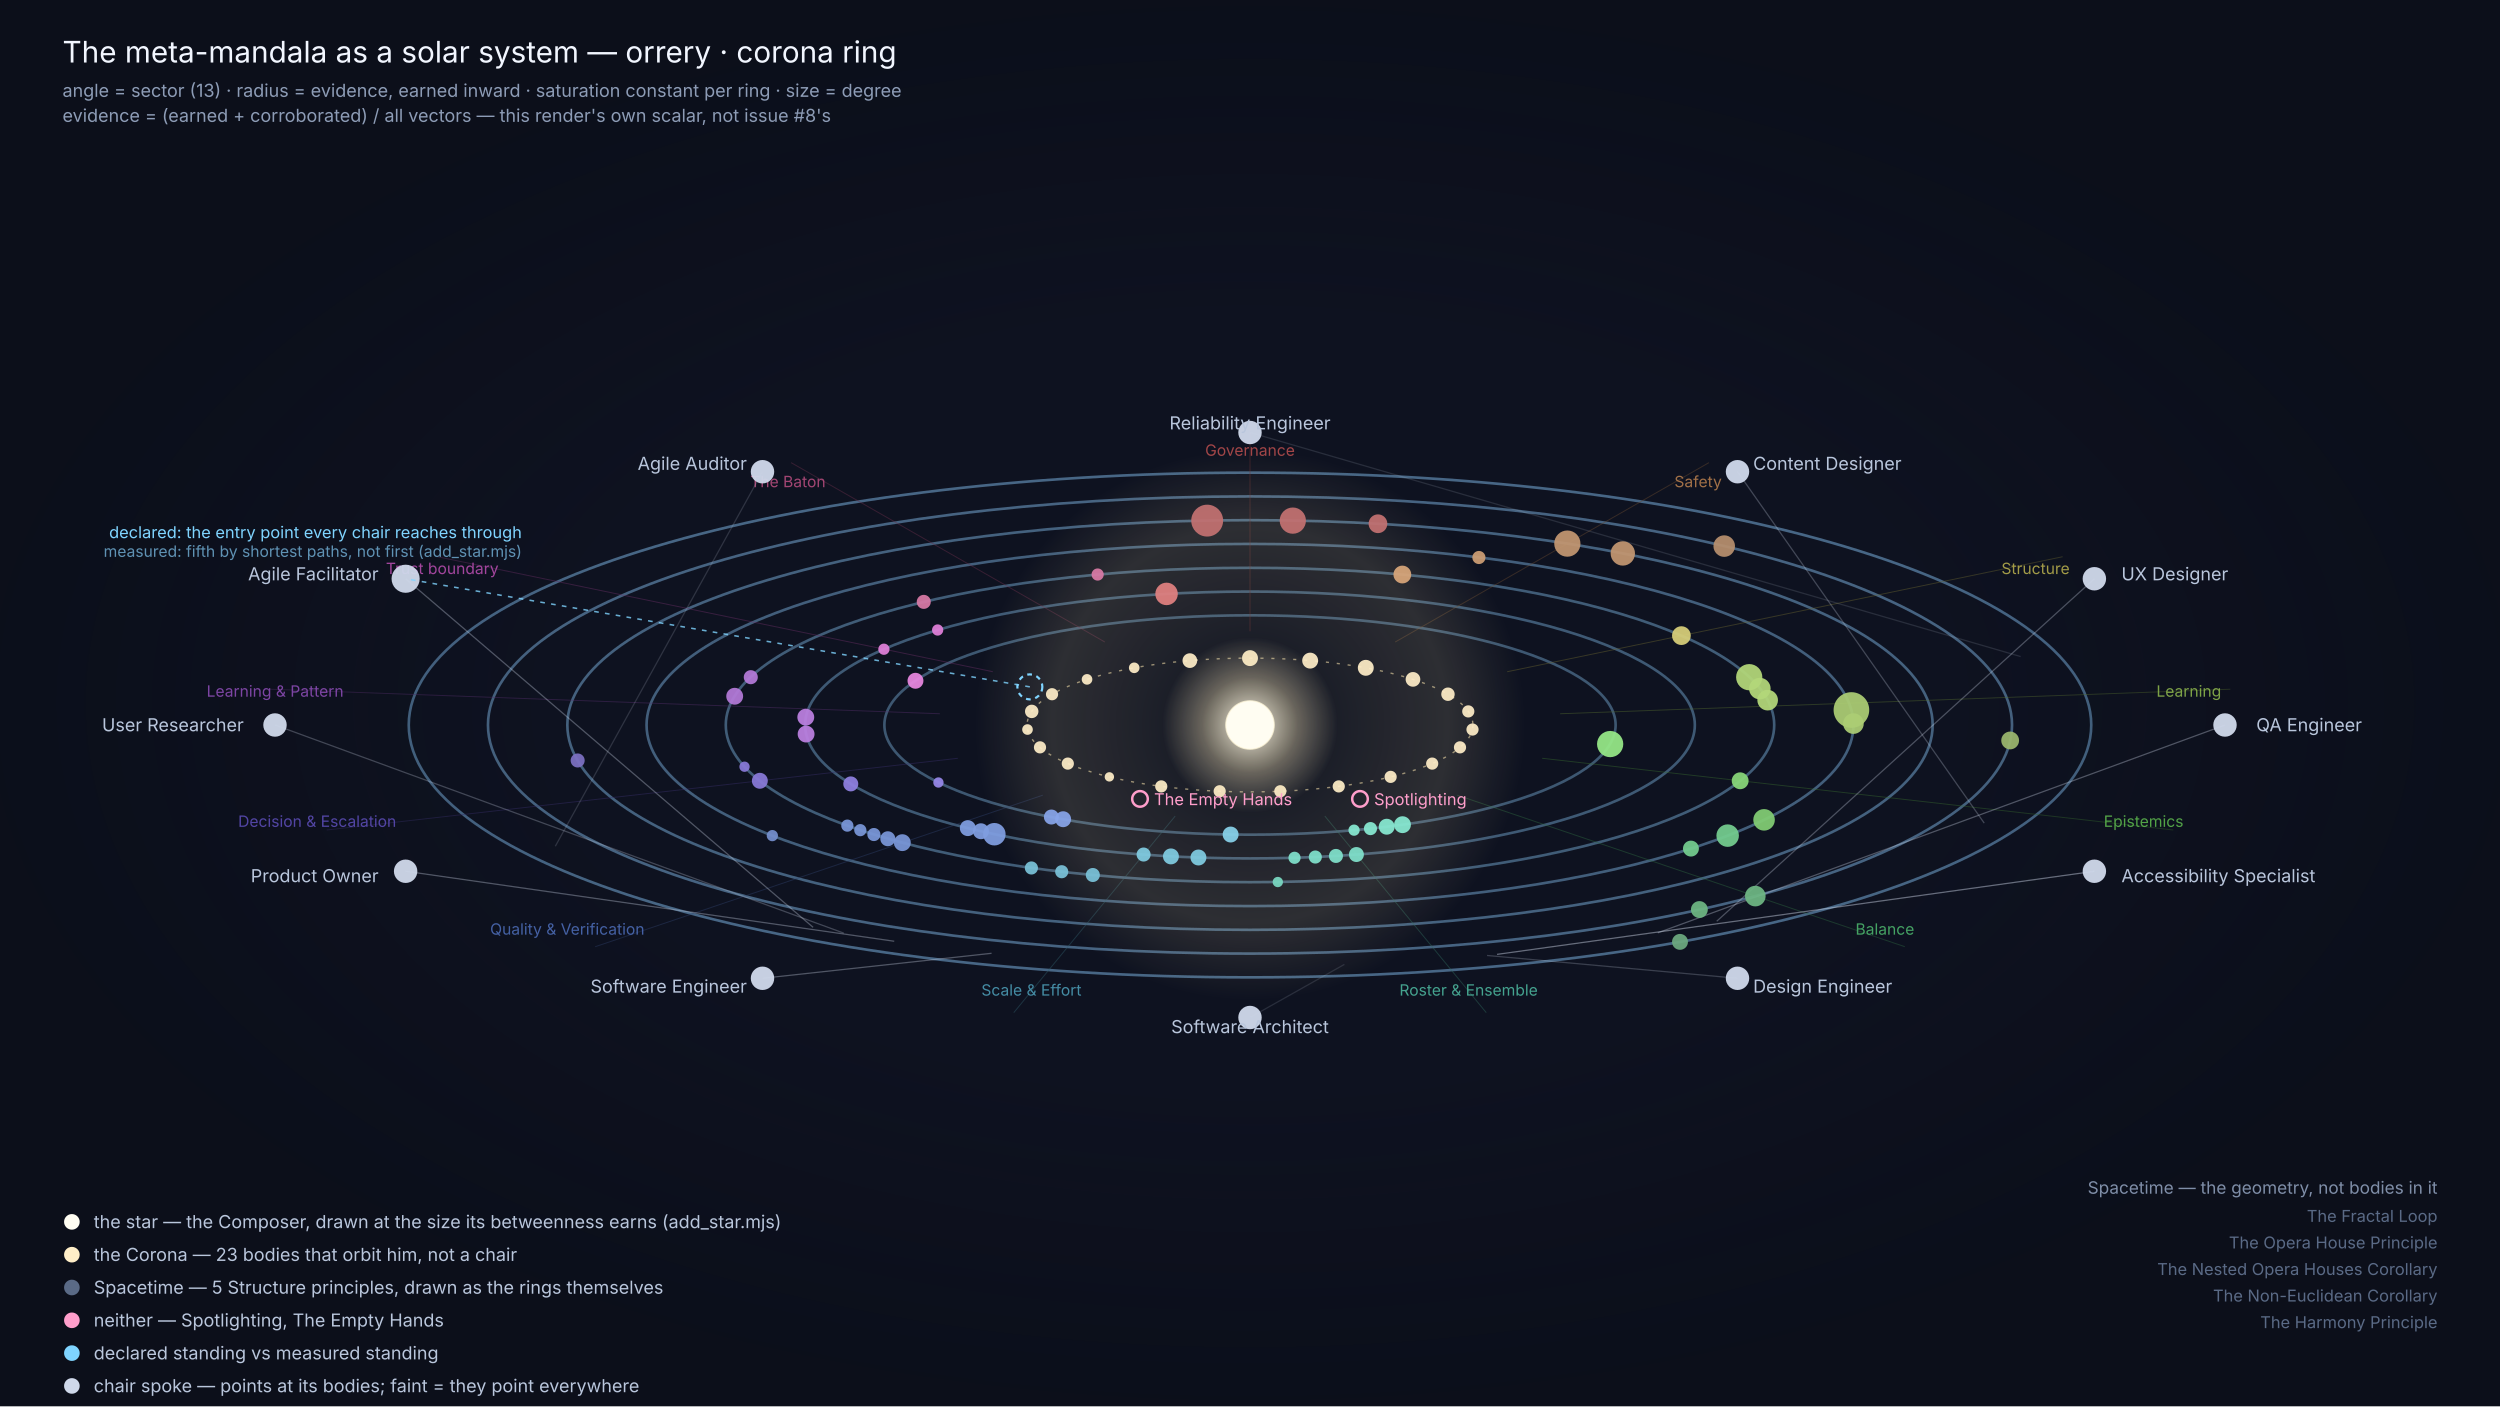
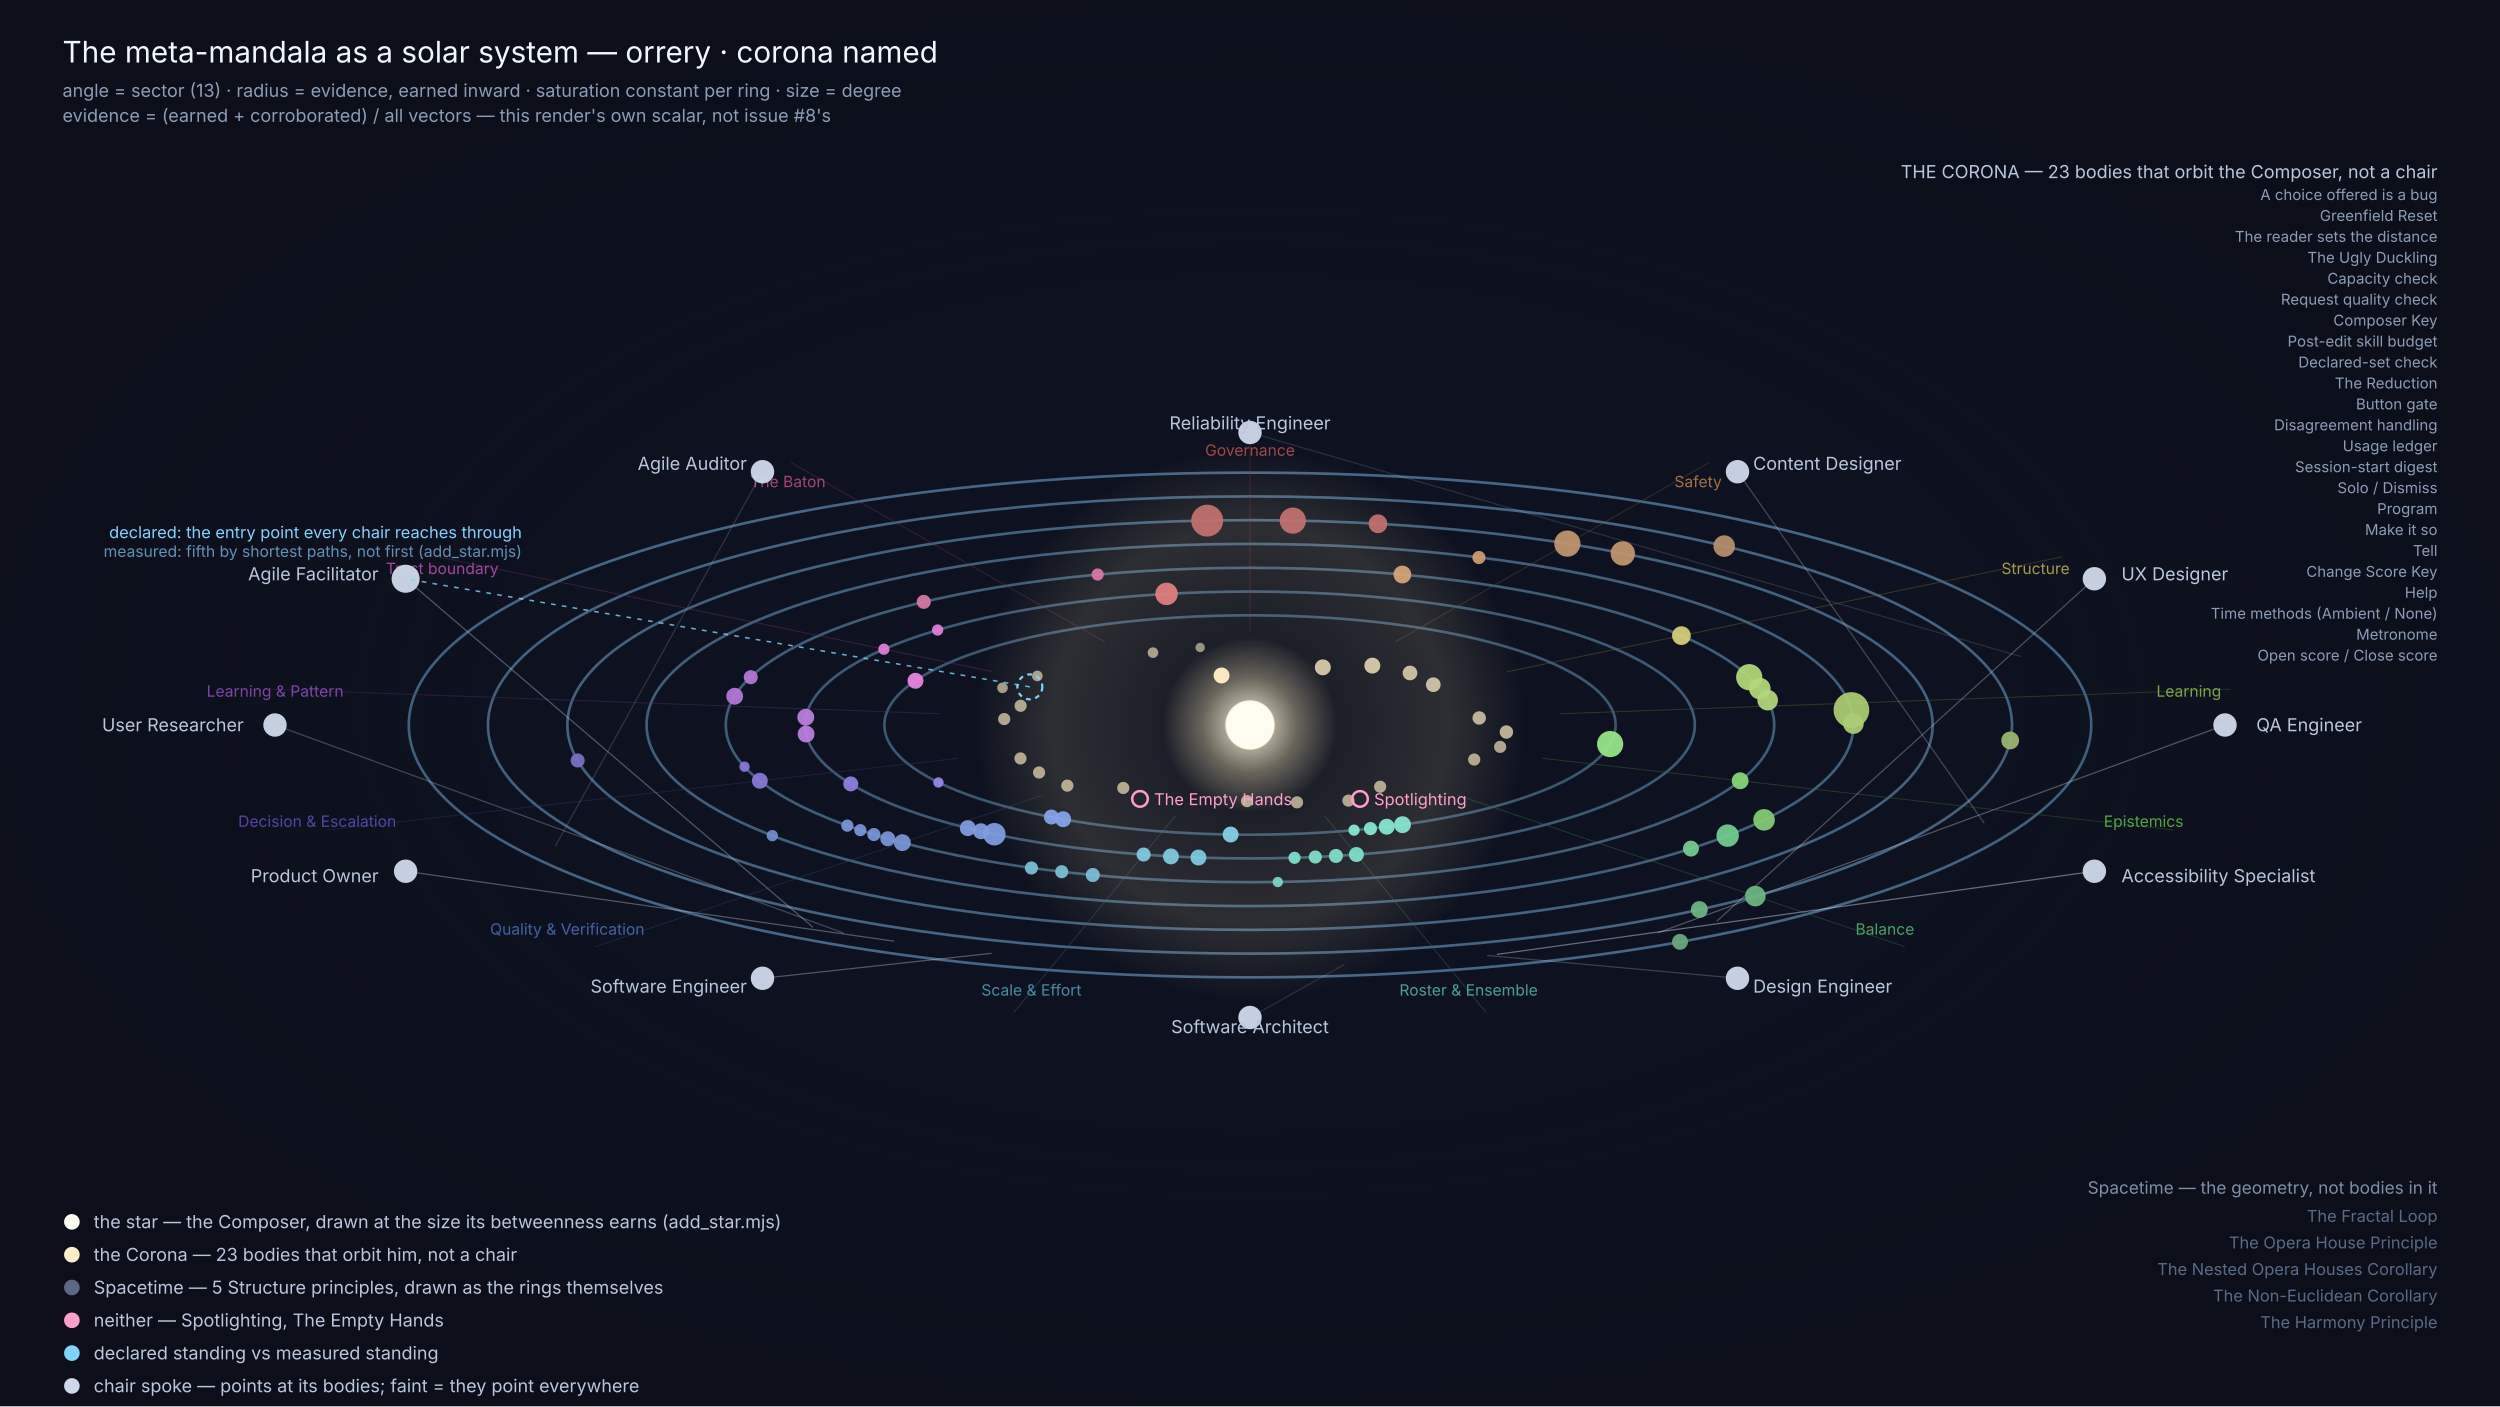
<svg xmlns="http://www.w3.org/2000/svg" width="1600" height="900" viewBox="0 0 1600 900" font-family="Inter, Helvetica, Arial, sans-serif">
  <defs>
    <radialGradient id="starGlow">
      <stop offset="0" stop-color="#fffdf4" stop-opacity=".95" />
      <stop offset=".55" stop-color="#ffeec0" stop-opacity=".35" />
      <stop offset="1" stop-color="#ffeec0" stop-opacity="0" />
    </radialGradient>
    <radialGradient id="coronaBand">
      <stop offset="0" stop-color="#ffe9b0" stop-opacity="0" />
      <stop offset=".72" stop-color="#ffe9b0" stop-opacity=".13" />
      <stop offset="1" stop-color="#ffe9b0" stop-opacity="0" />
    </radialGradient>
    <radialGradient id="vignette">
      <stop offset=".55" stop-color="#05070e" stop-opacity="0" />
      <stop offset="1" stop-color="#05070e" stop-opacity="0.3" />
    </radialGradient>
  </defs>
  <rect width="1600" height="900" fill="#0e1220" />
  <g id="spacetime">
    <ellipse cx="800" cy="464" rx="234.0" ry="70.2" fill="none" stroke="hsl(210 30% 34%)" stroke-width="1.7" />
    <ellipse cx="800" cy="464" rx="284.7" ry="85.4" fill="none" stroke="hsl(210 30% 35%)" stroke-width="1.7" />
    <ellipse cx="800" cy="464" rx="335.5" ry="100.6" fill="none" stroke="hsl(210 30% 36%)" stroke-width="1.7" />
    <ellipse cx="800" cy="464" rx="386.2" ry="115.9" fill="none" stroke="hsl(210 30% 37%)" stroke-width="1.7" />
    <ellipse cx="800" cy="464" rx="436.9" ry="131.1" fill="none" stroke="hsl(210 30% 38%)" stroke-width="1.7" />
    <ellipse cx="800" cy="464" rx="487.7" ry="146.3" fill="none" stroke="hsl(210 30% 39%)" stroke-width="1.7" />
    <ellipse cx="800" cy="464" rx="538.4" ry="161.5" fill="none" stroke="hsl(210 30% 40%)" stroke-width="1.7" />
    <line x1="800.0" y1="404.0" x2="800.0" y2="274.4" stroke="hsl(0 40% 30%)" stroke-width=".6" opacity=".45" />
    <line x1="892.9" y1="410.9" x2="1093.7" y2="296.1" stroke="hsl(28 40% 30%)" stroke-width=".6" opacity=".45" />
    <line x1="964.6" y1="429.9" x2="1320.1" y2="356.3" stroke="hsl(55 40% 30%)" stroke-width=".6" opacity=".45" />
    <line x1="998.5" y1="456.8" x2="1427.4" y2="441.1" stroke="hsl(83 40% 30%)" stroke-width=".6" opacity=".45" />
    <line x1="987.0" y1="485.3" x2="1390.9" y2="531.2" stroke="hsl(111 40% 30%)" stroke-width=".6" opacity=".45" />
    <line x1="932.6" y1="508.9" x2="1219.1" y2="605.9" stroke="hsl(138 40% 30%)" stroke-width=".6" opacity=".45" />
    <line x1="847.9" y1="522.3" x2="951.2" y2="648.1" stroke="hsl(166 40% 30%)" stroke-width=".6" opacity=".45" />
    <line x1="752.1" y1="522.3" x2="648.8" y2="648.1" stroke="hsl(194 40% 30%)" stroke-width=".6" opacity=".45" />
    <line x1="667.4" y1="508.9" x2="380.9" y2="605.9" stroke="hsl(222 40% 30%)" stroke-width=".6" opacity=".45" />
    <line x1="613.0" y1="485.3" x2="209.1" y2="531.2" stroke="hsl(249 40% 30%)" stroke-width=".6" opacity=".45" />
    <line x1="601.5" y1="456.8" x2="172.6" y2="441.1" stroke="hsl(277 40% 30%)" stroke-width=".6" opacity=".45" />
    <line x1="635.4" y1="429.9" x2="279.9" y2="356.3" stroke="hsl(305 40% 30%)" stroke-width=".6" opacity=".45" />
    <line x1="707.1" y1="410.9" x2="506.3" y2="296.1" stroke="hsl(332 40% 30%)" stroke-width=".6" opacity=".45" />
  </g>
  <rect width="1600" height="900" fill="url(#vignette)" />
  <g id="sectors">
    <text x="800.0" y="291.7" fill="hsl(0 45% 52%)" font-size="10" text-anchor="middle" opacity=".85">Governance</text>
    <text x="1071.6" y="311.8" fill="hsl(28 45% 52%)" font-size="10" text-anchor="start" opacity=".85">Safety</text>
    <text x="1280.9" y="367.4" fill="hsl(55 45% 52%)" font-size="10" text-anchor="start" opacity=".85">Structure</text>
    <text x="1380.1" y="445.9" fill="hsl(83 45% 52%)" font-size="10" text-anchor="start" opacity=".85">Learning</text>
    <text x="1346.4" y="529.2" fill="hsl(111 45% 52%)" font-size="10" text-anchor="start" opacity=".85">Epistemics</text>
    <text x="1187.5" y="598.2" fill="hsl(138 45% 52%)" font-size="10" text-anchor="start" opacity=".85">Balance</text>
    <text x="939.9" y="637.2" fill="hsl(166 45% 52%)" font-size="10" text-anchor="middle" opacity=".85">Roster &amp; Ensemble</text>
    <text x="660.1" y="637.2" fill="hsl(194 45% 52%)" font-size="10" text-anchor="middle" opacity=".85">Scale &amp; Effort</text>
    <text x="412.5" y="598.2" fill="hsl(222 45% 52%)" font-size="10" text-anchor="end" opacity=".85">Quality &amp; Verification</text>
    <text x="253.6" y="529.2" fill="hsl(249 45% 52%)" font-size="10" text-anchor="end" opacity=".85">Decision &amp; Escalation</text>
    <text x="219.9" y="445.9" fill="hsl(277 45% 52%)" font-size="10" text-anchor="end" opacity=".85">Learning &amp; Pattern</text>
    <text x="319.1" y="367.4" fill="hsl(305 45% 52%)" font-size="10" text-anchor="end" opacity=".85">Trust boundary</text>
    <text x="528.4" y="311.8" fill="hsl(332 45% 52%)" font-size="10" text-anchor="end" opacity=".85">The Baton</text>
  </g>
  <circle cx="800" cy="464" r="176.683" fill="url(#coronaBand)" />
-   <ellipse cx="800" cy="464" rx="142.683" ry="42.8" fill="none" stroke="#ffe9b0" stroke-width=".9" stroke-dasharray="2 5" opacity=".55" />
-   <circle cx="800.0" cy="421.2" r="5.1" fill="#ffeec8" opacity="0.92" />
-   <circle cx="838.5" cy="422.8" r="5.1" fill="#ffeec8" opacity="0.92" />
-   <circle cx="874.1" cy="427.4" r="5.1" fill="#ffeec8" opacity="0.92" />
-   <circle cx="904.3" cy="434.8" r="4.7" fill="#ffeec8" opacity="0.92" />
-   <circle cx="926.7" cy="444.3" r="4.3" fill="#ffeec8" opacity="0.92" />
-   <circle cx="939.7" cy="455.3" r="3.9" fill="#ffeec8" opacity="0.92" />
-   <circle cx="942.4" cy="466.9" r="3.9" fill="#ffeec8" opacity="0.92" />
-   <circle cx="934.4" cy="478.3" r="3.9" fill="#ffeec8" opacity="0.92" />
-   <circle cx="916.6" cy="488.7" r="3.9" fill="#ffeec8" opacity="0.92" />
-   <circle cx="890.0" cy="497.2" r="3.9" fill="#ffeec8" opacity="0.92" />
-   <circle cx="856.8" cy="503.3" r="3.9" fill="#ffeec8" opacity="0.92" />
-   <circle cx="819.4" cy="506.4" r="3.9" fill="#ffeec8" opacity="0.92" />
-   <circle cx="780.6" cy="506.4" r="3.9" fill="#ffeec8" opacity="0.92" />
-   <circle cx="743.2" cy="503.3" r="3.9" fill="#ffeec8" opacity="0.92" />
-   <circle cx="710.0" cy="497.2" r="3.0" fill="#ffeec8" opacity="0.92" />
-   <circle cx="683.4" cy="488.7" r="3.9" fill="#ffeec8" opacity="0.92" />
-   <circle cx="665.6" cy="478.3" r="3.9" fill="#ffeec8" opacity="0.92" />
-   <circle cx="657.6" cy="466.9" r="3.4" fill="#ffeec8" opacity="0.92" />
-   <circle cx="660.3" cy="455.3" r="4.3" fill="#ffeec8" opacity="0.92" />
-   <circle cx="673.3" cy="444.3" r="3.9" fill="#ffeec8" opacity="0.92" />
-   <circle cx="695.7" cy="434.8" r="3.4" fill="#ffeec8" opacity="0.92" />
-   <circle cx="725.9" cy="427.4" r="3.4" fill="#ffeec8" opacity="0.92" />
-   <circle cx="761.5" cy="422.8" r="4.7" fill="#ffeec8" opacity="0.92" />
+   <circle cx="781.8" cy="432.3" r="5.1" fill="#ffeec8" opacity="0.96" />
+   <circle cx="846.6" cy="427.1" r="5.1" fill="#ffeec8" opacity="0.78" />
+   <circle cx="878.3" cy="426.0" r="5.1" fill="#ffeec8" opacity="0.78" />
+   <circle cx="902.4" cy="430.7" r="4.7" fill="#ffeec8" opacity="0.74" />
+   <circle cx="917.3" cy="438.2" r="4.7" fill="#ffeec8" opacity="0.74" />
+   <circle cx="946.7" cy="459.5" r="4.3" fill="#ffeec8" opacity="0.70" />
+   <circle cx="964.1" cy="468.5" r="4.3" fill="#ffeec8" opacity="0.70" />
+   <circle cx="960.1" cy="478.0" r="3.9" fill="#ffeec8" opacity="0.65" />
+   <circle cx="943.5" cy="486.1" r="3.9" fill="#ffeec8" opacity="0.65" />
+   <circle cx="883.3" cy="503.5" r="3.9" fill="#ffeec8" opacity="0.65" />
+   <circle cx="863.0" cy="512.4" r="3.9" fill="#ffeec8" opacity="0.65" />
+   <circle cx="830.1" cy="513.5" r="3.9" fill="#ffeec8" opacity="0.65" />
+   <circle cx="798.1" cy="512.7" r="3.9" fill="#ffeec8" opacity="0.65" />
+   <circle cx="718.9" cy="504.3" r="3.9" fill="#ffeec8" opacity="0.65" />
+   <circle cx="683.1" cy="502.8" r="3.9" fill="#ffeec8" opacity="0.65" />
+   <circle cx="665.0" cy="494.4" r="3.9" fill="#ffeec8" opacity="0.65" />
+   <circle cx="653.1" cy="485.4" r="3.9" fill="#ffeec8" opacity="0.65" />
+   <circle cx="642.7" cy="460.2" r="3.9" fill="#ffeec8" opacity="0.65" />
+   <circle cx="653.2" cy="451.7" r="3.9" fill="#ffeec8" opacity="0.65" />
+   <circle cx="641.6" cy="440.2" r="3.4" fill="#ffeec8" opacity="0.61" />
+   <circle cx="663.9" cy="432.6" r="3.4" fill="#ffeec8" opacity="0.61" />
+   <circle cx="737.9" cy="417.7" r="3.4" fill="#ffeec8" opacity="0.61" />
+   <circle cx="768.1" cy="414.4" r="3.0" fill="#ffeec8" opacity="0.56" />
+   <text x="1560" y="114" fill="#b9c6dc" font-size="11.5" text-anchor="end">THE CORONA — 23 bodies that orbit the Composer, not a chair</text>
+   <text x="1560" y="128" fill="#8d9cb6" font-size="9.6" text-anchor="end">A choice offered is a bug</text>
+   <text x="1560" y="141.4" fill="#8d9cb6" font-size="9.6" text-anchor="end">Greenfield Reset</text>
+   <text x="1560" y="154.8" fill="#8d9cb6" font-size="9.6" text-anchor="end">The reader sets the distance</text>
+   <text x="1560" y="168.2" fill="#8d9cb6" font-size="9.6" text-anchor="end">The Ugly Duckling</text>
+   <text x="1560" y="181.6" fill="#8d9cb6" font-size="9.6" text-anchor="end">Capacity check</text>
+   <text x="1560" y="195" fill="#8d9cb6" font-size="9.6" text-anchor="end">Request quality check</text>
+   <text x="1560" y="208.4" fill="#8d9cb6" font-size="9.6" text-anchor="end">Composer Key</text>
+   <text x="1560" y="221.8" fill="#8d9cb6" font-size="9.6" text-anchor="end">Post-edit skill budget</text>
+   <text x="1560" y="235.2" fill="#8d9cb6" font-size="9.6" text-anchor="end">Declared-set check</text>
+   <text x="1560" y="248.6" fill="#8d9cb6" font-size="9.6" text-anchor="end">The Reduction</text>
+   <text x="1560" y="262" fill="#8d9cb6" font-size="9.6" text-anchor="end">Button gate</text>
+   <text x="1560" y="275.4" fill="#8d9cb6" font-size="9.6" text-anchor="end">Disagreement handling</text>
+   <text x="1560" y="288.8" fill="#8d9cb6" font-size="9.6" text-anchor="end">Usage ledger</text>
+   <text x="1560" y="302.2" fill="#8d9cb6" font-size="9.6" text-anchor="end">Session-start digest</text>
+   <text x="1560" y="315.6" fill="#8d9cb6" font-size="9.6" text-anchor="end">Solo / Dismiss</text>
+   <text x="1560" y="329" fill="#8d9cb6" font-size="9.6" text-anchor="end">Program</text>
+   <text x="1560" y="342.4" fill="#8d9cb6" font-size="9.6" text-anchor="end">Make it so</text>
+   <text x="1560" y="355.8" fill="#8d9cb6" font-size="9.6" text-anchor="end">Tell</text>
+   <text x="1560" y="369.2" fill="#8d9cb6" font-size="9.6" text-anchor="end">Change Score Key</text>
+   <text x="1560" y="382.6" fill="#8d9cb6" font-size="9.6" text-anchor="end">Help</text>
+   <text x="1560" y="396" fill="#8d9cb6" font-size="9.6" text-anchor="end">Time methods (Ambient / None)</text>
+   <text x="1560" y="409.4" fill="#8d9cb6" font-size="9.6" text-anchor="end">Metronome</text>
+   <text x="1560" y="422.8" fill="#8d9cb6" font-size="9.6" text-anchor="end">Open score / Close score</text>
  <circle cx="800" cy="464" r="56" fill="url(#starGlow)" />
  <circle cx="800" cy="464" r="15.5" fill="#fffdf2" />
  <circle cx="800" cy="464" r="15.5" fill="none" stroke="#fff6d8" stroke-width=".8" opacity=".7" />
  <circle cx="259.6" cy="370.4" r="9" fill="#cfd8ea" opacity=".95" />
  <text x="242.3" y="371.4" fill="#b9c6dc" font-size="11.5" text-anchor="end">Agile Facilitator</text>
  <line x1="259.6" y1="370.4" x2="520.4" y2="593.5" stroke="#cfd8ea" stroke-width=".8" opacity="0.34" />
  <circle cx="488.0" cy="301.9" r="7.5" fill="#cfd8ea" opacity=".95" />
  <text x="478.0" y="300.7" fill="#b9c6dc" font-size="11.5" text-anchor="end">Agile Auditor</text>
  <line x1="488.0" y1="301.9" x2="355.4" y2="541.6" stroke="#cfd8ea" stroke-width=".8" opacity="0.17" />
  <circle cx="1424.0" cy="464.0" r="7.5" fill="#cfd8ea" opacity=".95" />
  <text x="1444.0" y="468.0" fill="#b9c6dc" font-size="11.5" text-anchor="start">QA Engineer</text>
  <line x1="1424.0" y1="464.0" x2="1061.0" y2="597.0" stroke="#cfd8ea" stroke-width=".8" opacity="0.34" />
  <circle cx="1340.4" cy="557.6" r="7.5" fill="#cfd8ea" opacity=".95" />
  <text x="1357.7" y="564.6" fill="#b9c6dc" font-size="11.5" text-anchor="start">Accessibility Specialist</text>
  <line x1="1340.4" y1="557.6" x2="958.1" y2="610.8" stroke="#cfd8ea" stroke-width=".8" opacity="0.46" />
  <circle cx="1340.4" cy="370.4" r="7.5" fill="#cfd8ea" opacity=".95" />
  <text x="1357.7" y="371.4" fill="#b9c6dc" font-size="11.5" text-anchor="start">UX Designer</text>
  <line x1="1340.4" y1="370.4" x2="1098.7" y2="589.6" stroke="#cfd8ea" stroke-width=".8" opacity="0.32" />
  <circle cx="1112.0" cy="301.9" r="7.5" fill="#cfd8ea" opacity=".95" />
  <text x="1122.0" y="300.7" fill="#b9c6dc" font-size="11.5" text-anchor="start">Content Designer</text>
  <line x1="1112.0" y1="301.9" x2="1269.9" y2="526.8" stroke="#cfd8ea" stroke-width=".8" opacity="0.27" />
  <circle cx="1112.0" cy="626.1" r="7.5" fill="#cfd8ea" opacity=".95" />
  <text x="1122.0" y="635.3" fill="#b9c6dc" font-size="11.5" text-anchor="start">Design Engineer</text>
  <line x1="1112.0" y1="626.1" x2="951.7" y2="611.5" stroke="#cfd8ea" stroke-width=".8" opacity="0.23" />
  <circle cx="259.6" cy="557.6" r="7.5" fill="#cfd8ea" opacity=".95" />
  <text x="242.3" y="564.6" fill="#b9c6dc" font-size="11.5" text-anchor="end">Product Owner</text>
  <line x1="259.6" y1="557.6" x2="572.3" y2="602.4" stroke="#cfd8ea" stroke-width=".8" opacity="0.35" />
  <circle cx="176.0" cy="464.0" r="7.5" fill="#cfd8ea" opacity=".95" />
  <text x="156.0" y="468.0" fill="#b9c6dc" font-size="11.5" text-anchor="end">User Researcher</text>
  <line x1="176.0" y1="464.0" x2="540.0" y2="597.2" stroke="#cfd8ea" stroke-width=".8" opacity="0.27" />
  <circle cx="488.0" cy="626.1" r="7.5" fill="#cfd8ea" opacity=".95" />
  <text x="478.0" y="635.3" fill="#b9c6dc" font-size="11.5" text-anchor="end">Software Engineer</text>
  <line x1="488.0" y1="626.1" x2="634.6" y2="610.1" stroke="#cfd8ea" stroke-width=".8" opacity="0.34" />
  <circle cx="800.0" cy="651.2" r="7.5" fill="#cfd8ea" opacity=".95" />
  <text x="800.0" y="661.2" fill="#b9c6dc" font-size="11.5" text-anchor="middle">Software Architect</text>
  <line x1="800.0" y1="651.2" x2="860.4" y2="617.2" stroke="#cfd8ea" stroke-width=".8" opacity="0.14" />
  <circle cx="800.0" cy="276.8" r="7.5" fill="#cfd8ea" opacity=".95" />
  <text x="800.0" y="274.8" fill="#b9c6dc" font-size="11.5" text-anchor="middle">Reliability Engineer</text>
  <line x1="800.0" y1="276.8" x2="1293.2" y2="420.2" stroke="#cfd8ea" stroke-width=".8" opacity="0.14" />
  <circle cx="827.4" cy="333.2" r="8.4" fill="hsl(0 40% 60%)" opacity=".93" />
  <circle cx="746.6" cy="380.1" r="7.2" fill="hsl(0 61% 69%)" opacity=".93" />
  <circle cx="881.9" cy="335.2" r="6.0" fill="hsl(0 40% 60%)" opacity=".93" />
  <circle cx="772.6" cy="333.2" r="10.2" fill="hsl(0 40% 60%)" opacity=".93" />
  <circle cx="1103.5" cy="349.5" r="6.9" fill="hsl(28 33% 57%)" opacity=".93" />
  <circle cx="897.5" cy="367.7" r="5.7" fill="hsl(28 54% 66%)" opacity=".93" />
  <circle cx="1038.6" cy="354.2" r="7.8" fill="hsl(28 40% 60%)" opacity=".93" />
  <circle cx="1003.1" cy="347.9" r="8.4" fill="hsl(28 40% 60%)" opacity=".93" />
  <circle cx="946.5" cy="356.8" r="4.2" fill="hsl(28 47% 63%)" opacity=".93" />
  <circle cx="1076.1" cy="406.8" r="6.0" fill="hsl(55 54% 66%)" opacity=".93" />
  <circle cx="1126.3" cy="440.7" r="6.9" fill="hsl(83 54% 66%)" opacity=".93" />
  <circle cx="1186.2" cy="463.1" r="6.6" fill="hsl(83 47% 63%)" opacity=".93" />
  <circle cx="1184.9" cy="454.4" r="11.4" fill="hsl(83 47% 63%)" opacity=".93" />
  <circle cx="1119.5" cy="433.4" r="8.4" fill="hsl(83 54% 66%)" opacity=".93" />
  <circle cx="1286.5" cy="473.9" r="5.7" fill="hsl(83 33% 57%)" opacity=".93" />
  <circle cx="1131.3" cy="448.1" r="6.6" fill="hsl(83 54% 66%)" opacity=".93" />
  <circle cx="1113.7" cy="499.7" r="5.4" fill="hsl(111 54% 66%)" opacity=".93" />
  <circle cx="1129.0" cy="524.7" r="6.9" fill="hsl(111 47% 63%)" opacity=".93" />
  <circle cx="1030.5" cy="476.2" r="8.4" fill="hsl(111 68% 72%)" opacity=".93" />
  <circle cx="1105.7" cy="534.8" r="7.2" fill="hsl(138 47% 63%)" opacity=".93" />
  <circle cx="1082.2" cy="543.1" r="5.1" fill="hsl(138 47% 63%)" opacity=".93" />
  <circle cx="1087.6" cy="582.1" r="5.4" fill="hsl(138 33% 57%)" opacity=".93" />
  <circle cx="1123.4" cy="573.5" r="6.6" fill="hsl(138 33% 57%)" opacity=".93" />
  <circle cx="1075.2" cy="602.8" r="5.1" fill="hsl(138 26% 54%)" opacity=".93" />
  <circle cx="868.1" cy="546.9" r="4.8" fill="hsl(166 61% 69%)" opacity=".93" />
  <circle cx="897.6" cy="527.8" r="5.4" fill="hsl(166 68% 72%)" opacity=".93" />
  <circle cx="855.0" cy="547.8" r="4.5" fill="hsl(166 61% 69%)" opacity=".93" />
  <circle cx="817.8" cy="564.5" r="3.3" fill="hsl(166 54% 66%)" opacity=".93" />
  <circle cx="887.5" cy="529.1" r="5.1" fill="hsl(166 68% 72%)" opacity=".93" />
  <circle cx="877.1" cy="530.3" r="4.2" fill="hsl(166 68% 72%)" opacity=".93" />
  <circle cx="866.6" cy="531.3" r="3.6" fill="hsl(166 68% 72%)" opacity=".93" />
  <circle cx="841.8" cy="548.5" r="4.2" fill="hsl(166 61% 69%)" opacity=".93" />
  <circle cx="828.5" cy="549.0" r="3.9" fill="hsl(166 61% 69%)" opacity=".93" />
  <circle cx="767.0" cy="548.8" r="5.1" fill="hsl(194 61% 69%)" opacity=".93" />
  <circle cx="787.6" cy="534.1" r="5.1" fill="hsl(194 68% 72%)" opacity=".93" />
  <circle cx="699.4" cy="560.0" r="4.5" fill="hsl(194 54% 66%)" opacity=".93" />
  <circle cx="731.9" cy="546.9" r="4.5" fill="hsl(194 61% 69%)" opacity=".93" />
  <circle cx="749.4" cy="548.1" r="5.1" fill="hsl(194 61% 69%)" opacity=".93" />
  <circle cx="679.5" cy="557.9" r="4.2" fill="hsl(194 54% 66%)" opacity=".93" />
  <circle cx="660.1" cy="555.5" r="4.2" fill="hsl(194 54% 66%)" opacity=".93" />
  <circle cx="627.8" cy="532.0" r="5.1" fill="hsl(222 61% 69%)" opacity=".93" />
  <circle cx="636.4" cy="533.9" r="7.2" fill="hsl(222 61% 69%)" opacity=".93" />
  <circle cx="577.5" cy="539.3" r="5.4" fill="hsl(222 54% 66%)" opacity=".93" />
  <circle cx="568.2" cy="536.8" r="4.8" fill="hsl(222 54% 66%)" opacity=".93" />
  <circle cx="550.6" cy="531.3" r="3.9" fill="hsl(222 54% 66%)" opacity=".93" />
  <circle cx="680.4" cy="524.3" r="5.1" fill="hsl(222 68% 72%)" opacity=".93" />
  <circle cx="494.3" cy="534.8" r="3.6" fill="hsl(222 47% 63%)" opacity=".93" />
  <circle cx="619.4" cy="530.0" r="5.1" fill="hsl(222 61% 69%)" opacity=".93" />
  <circle cx="672.9" cy="522.9" r="4.8" fill="hsl(222 68% 72%)" opacity=".93" />
  <circle cx="542.3" cy="528.4" r="3.9" fill="hsl(222 54% 66%)" opacity=".93" />
  <circle cx="559.3" cy="534.1" r="4.2" fill="hsl(222 54% 66%)" opacity=".93" />
  <circle cx="369.7" cy="486.7" r="4.5" fill="hsl(249 40% 60%)" opacity=".93" />
  <circle cx="600.6" cy="500.8" r="3.3" fill="hsl(249 68% 72%)" opacity=".93" />
  <circle cx="486.3" cy="499.7" r="5.1" fill="hsl(249 54% 66%)" opacity=".93" />
  <circle cx="544.5" cy="501.7" r="4.8" fill="hsl(249 61% 69%)" opacity=".93" />
  <circle cx="476.5" cy="490.7" r="3.3" fill="hsl(249 54% 66%)" opacity=".93" />
  <circle cx="480.5" cy="433.4" r="4.5" fill="hsl(277 54% 66%)" opacity=".93" />
  <circle cx="470.2" cy="445.6" r="5.4" fill="hsl(277 54% 66%)" opacity=".93" />
  <circle cx="515.9" cy="469.8" r="5.4" fill="hsl(277 61% 69%)" opacity=".93" />
  <circle cx="515.7" cy="459.0" r="5.4" fill="hsl(277 61% 69%)" opacity=".93" />
  <circle cx="565.7" cy="415.5" r="3.6" fill="hsl(305 61% 69%)" opacity=".93" />
  <circle cx="585.9" cy="435.7" r="5.1" fill="hsl(305 68% 72%)" opacity=".93" />
  <circle cx="600.1" cy="403.2" r="3.6" fill="hsl(305 61% 69%)" opacity=".93" />
  <circle cx="591.2" cy="385.2" r="4.5" fill="hsl(332 54% 66%)" opacity=".93" />
  <circle cx="702.5" cy="367.7" r="3.9" fill="hsl(332 54% 66%)" opacity=".93" />
  <circle cx="870.4" cy="511.3" r="5" fill="none" stroke="#ff9ecb" stroke-width="1.6" />
  <text x="879.4" y="515.3" fill="#ff9ecb" font-size="10.5">Spotlighting</text>
  <circle cx="729.6" cy="511.3" r="5" fill="none" stroke="#ff9ecb" stroke-width="1.6" />
  <text x="738.6" y="515.3" fill="#ff9ecb" font-size="10.5">The Empty Hands</text>
  <line x1="659.1" y1="439.6" x2="259.6" y2="370.4" stroke="#7fd4ff" stroke-width="1" stroke-dasharray="3 4" opacity=".8" />
  <circle cx="659.1" cy="439.6" r="8" fill="none" stroke="#7fd4ff" stroke-width="1.4" stroke-dasharray="3 3" />
  <text x="334.0" y="344.4" fill="#7fd4ff" font-size="10.5" text-anchor="end">declared: the entry point every chair reaches through</text>
  <text x="334.0" y="356.4" fill="#5f92b4" font-size="10" text-anchor="end">measured: fifth by shortest paths, not first (add_star.mjs)</text>
-   <text x="40" y="40" fill="#f2f6ff" font-size="19">The meta-mandala as a solar system — orrery · corona ring</text>
+   <text x="40" y="40" fill="#f2f6ff" font-size="19">The meta-mandala as a solar system — orrery · corona named</text>
  <text x="40" y="62" fill="#8d9cb6" font-size="11.5">angle = sector (13) · radius = evidence, earned inward · saturation constant per ring · size = degree</text>
  <text x="40" y="78" fill="#8d9cb6" font-size="11.5">evidence = (earned + corroborated) / all vectors — this render's own scalar, not issue #8's</text>
  <circle cx="46" cy="782" r="5" fill="#fffdf2" />
  <text x="60" y="786" fill="#b9c6dc" font-size="11.5">the star — the Composer, drawn at the size its betweenness earns (add_star.mjs)</text>
  <circle cx="46" cy="803" r="5" fill="#ffeec8" />
  <text x="60" y="807" fill="#b9c6dc" font-size="11.5">the Corona — 23 bodies that orbit him, not a chair</text>
  <circle cx="46" cy="824" r="5" fill="#5a6a86" />
  <text x="60" y="828" fill="#b9c6dc" font-size="11.5">Spacetime — 5 Structure principles, drawn as the rings themselves</text>
  <circle cx="46" cy="845" r="5" fill="#ff9ecb" />
  <text x="60" y="849" fill="#b9c6dc" font-size="11.5">neither — Spotlighting, The Empty Hands</text>
  <circle cx="46" cy="866" r="5" fill="#7fd4ff" />
  <text x="60" y="870" fill="#b9c6dc" font-size="11.5">declared standing vs measured standing</text>
  <circle cx="46" cy="887" r="5" fill="#cfd8ea" />
  <text x="60" y="891" fill="#b9c6dc" font-size="11.5">chair spoke — points at its bodies; faint = they point everywhere</text>
  <text x="1560" y="782" fill="#5a6a86" font-size="10.5" text-anchor="end">The Fractal Loop</text>
  <text x="1560" y="799" fill="#5a6a86" font-size="10.5" text-anchor="end">The Opera House Principle</text>
  <text x="1560" y="816" fill="#5a6a86" font-size="10.5" text-anchor="end">The Nested Opera Houses Corollary</text>
  <text x="1560" y="833" fill="#5a6a86" font-size="10.5" text-anchor="end">The Non-Euclidean Corollary</text>
  <text x="1560" y="850" fill="#5a6a86" font-size="10.5" text-anchor="end">The Harmony Principle</text>
  <text x="1560" y="764" fill="#7f8ea8" font-size="11" text-anchor="end">Spacetime — the geometry, not bodies in it</text>
</svg>
